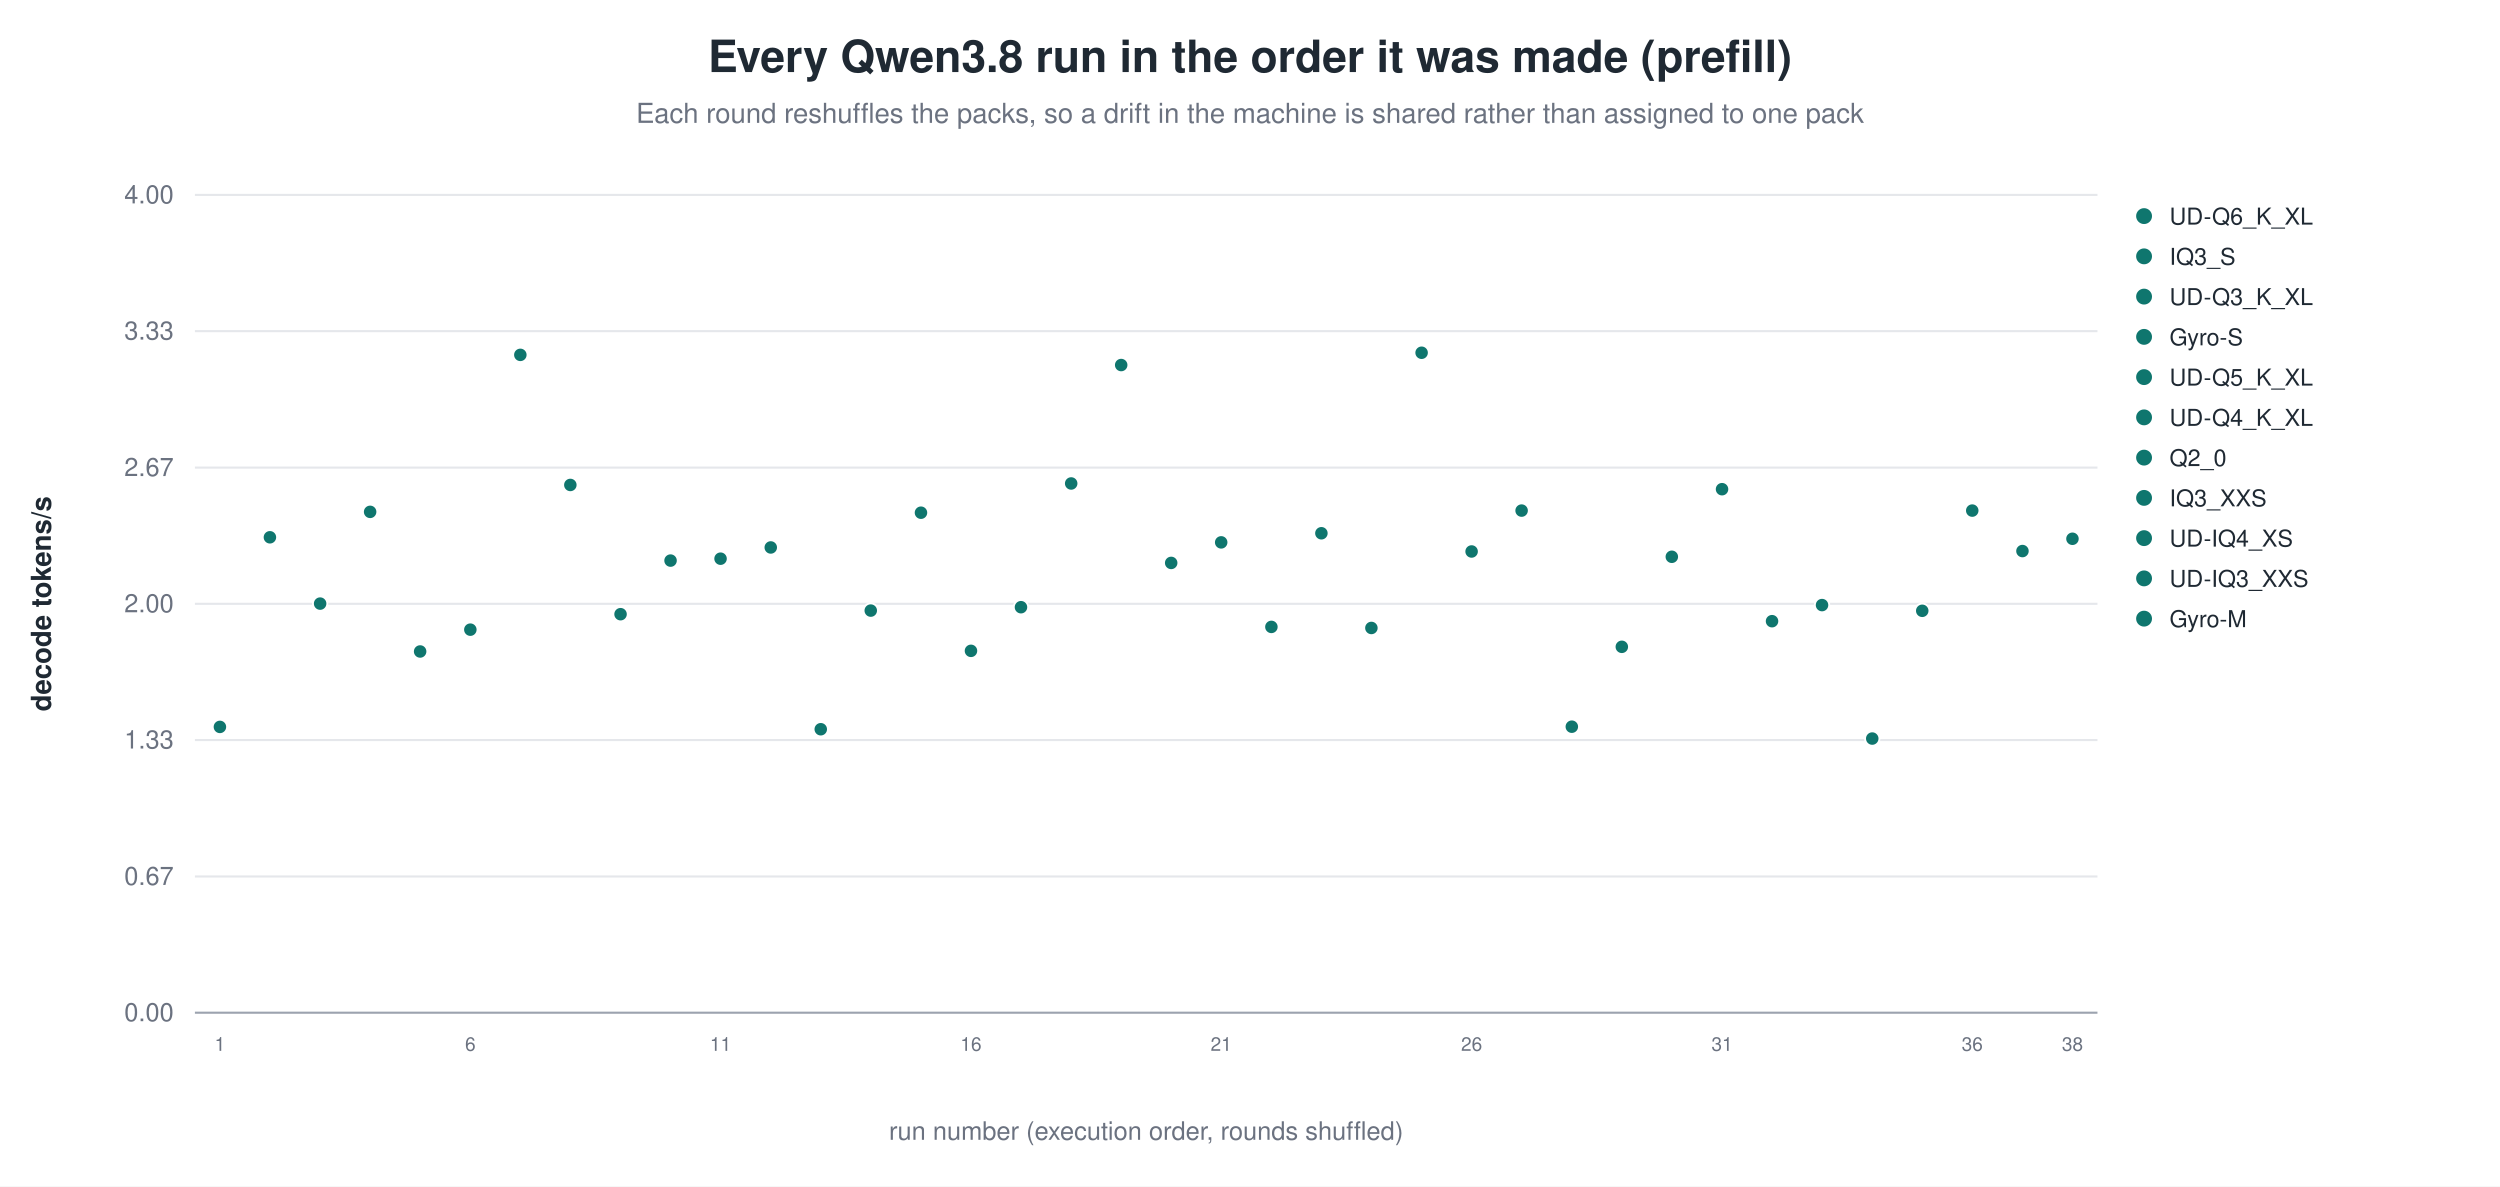
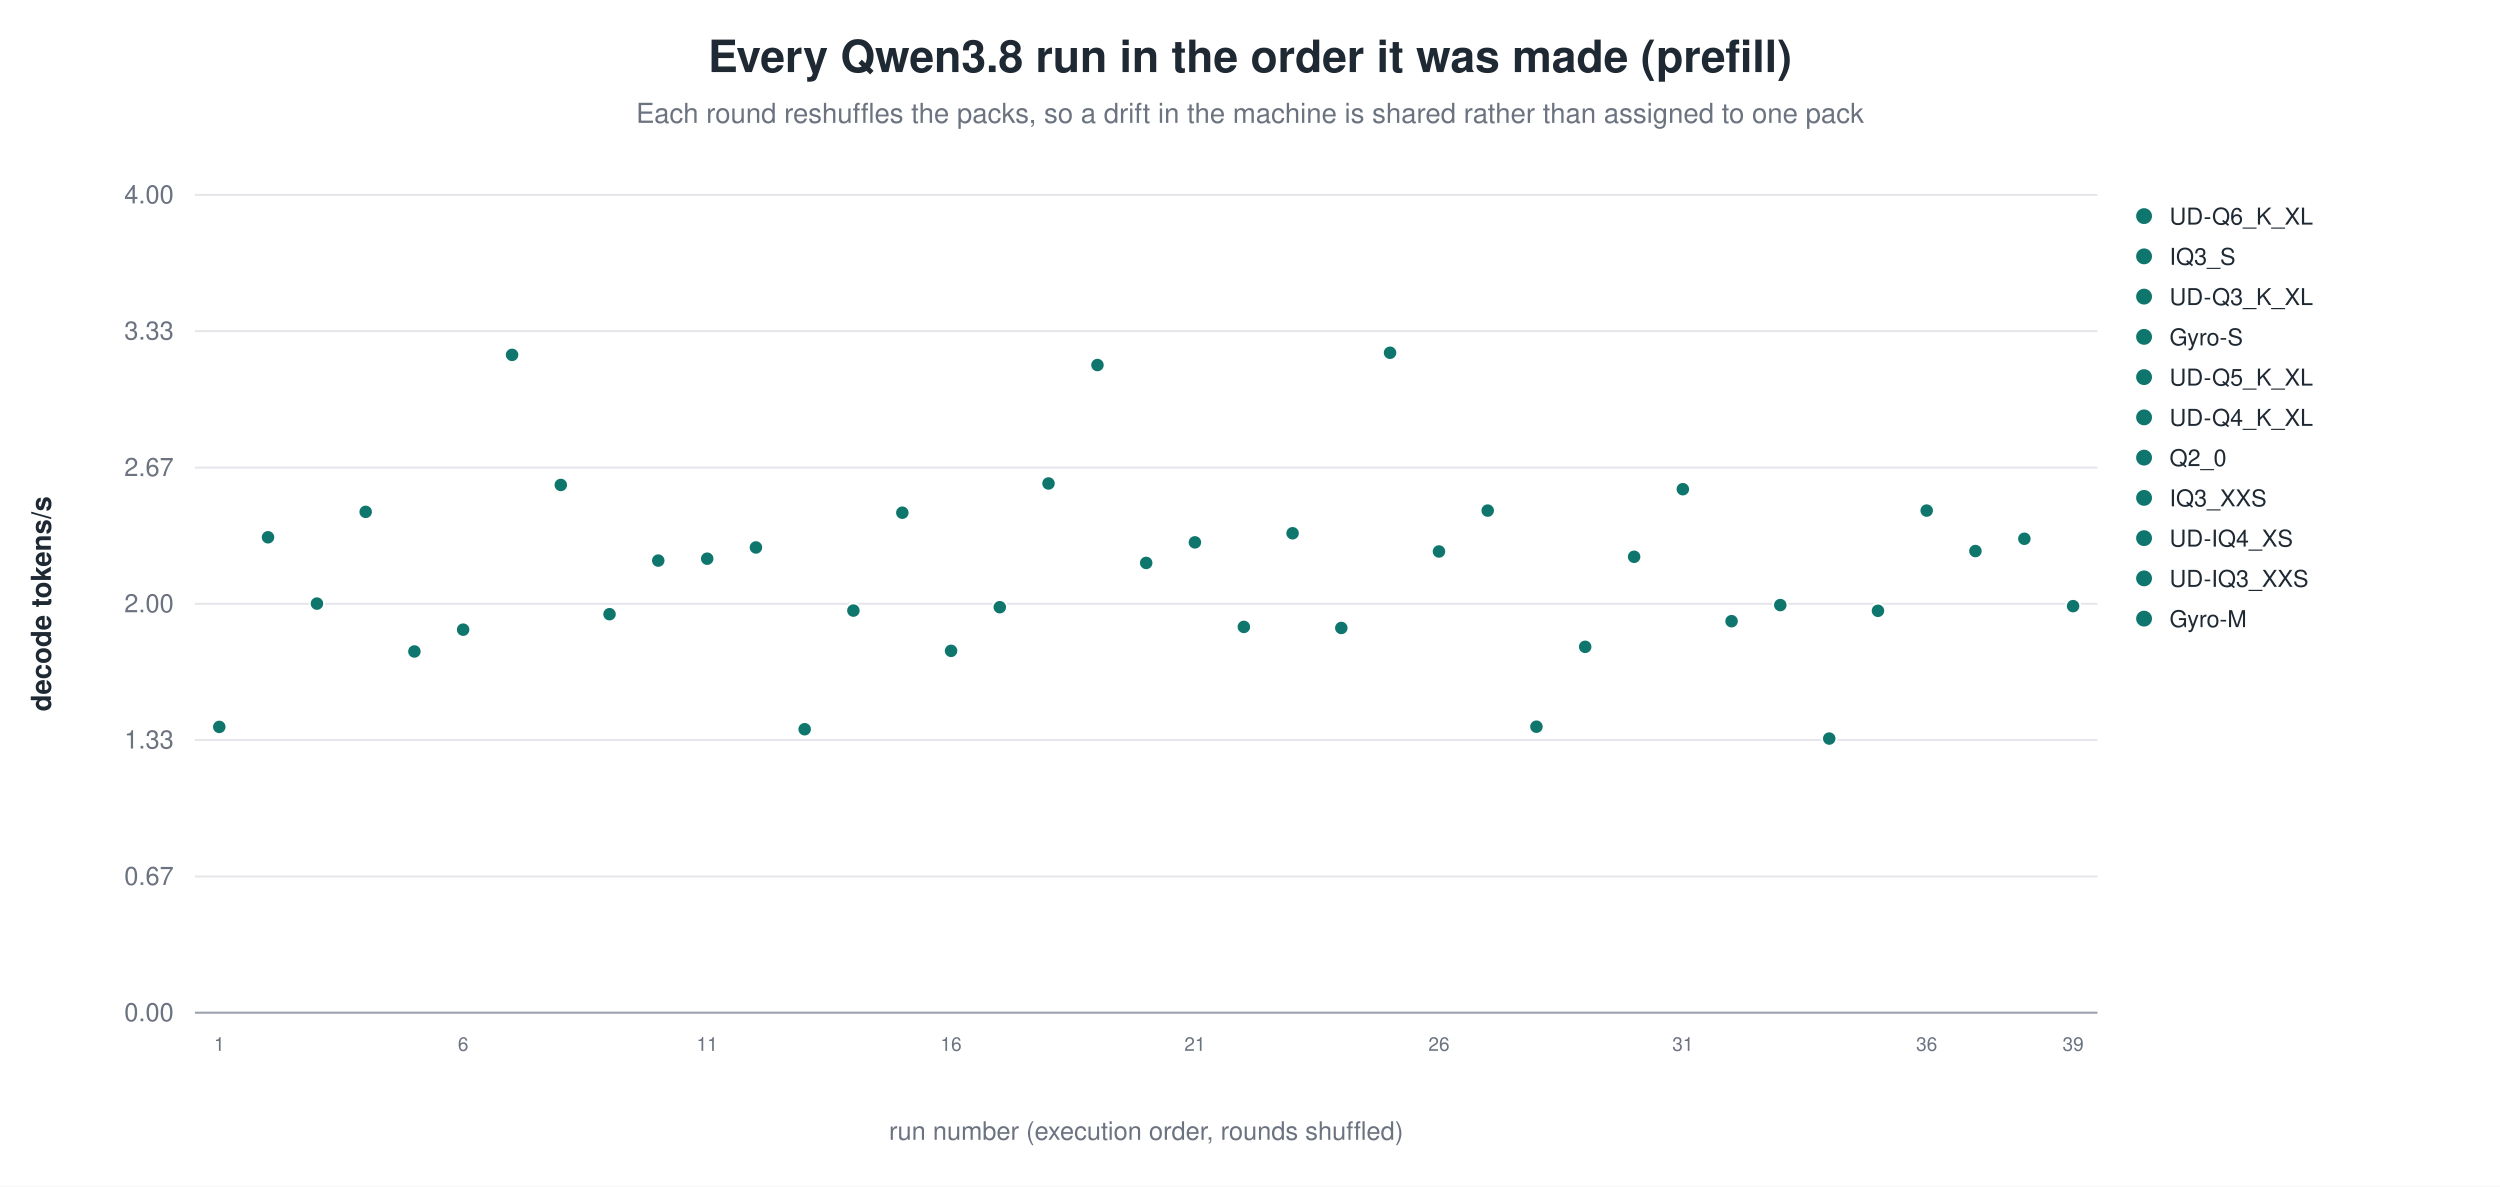
<svg xmlns="http://www.w3.org/2000/svg" width="1180" height="560" viewBox="0 0 1180 560" role="img" aria-label="Every Qwen3.8 run in the order it was made (prefill)">
  <rect width="1180" height="560" fill="white" />
  <text x="590.0" y="34" text-anchor="middle" font-family="Helvetica, Arial, sans-serif" font-size="21" font-weight="600" fill="#1f2933">Every Qwen3.8 run in the order it was made (prefill)</text>
  <text x="590.0" y="58" text-anchor="middle" font-family="Helvetica, Arial, sans-serif" font-size="13" fill="#6b7280">Each round reshuffles the packs, so a drift in the machine is shared rather than assigned to one pack</text>
  <line x1="92.0" y1="478.0" x2="990.0" y2="478.0" stroke="#9ca3af" stroke-width="1.0" />
  <text x="82.0" y="482.0" text-anchor="end" font-family="Helvetica, Arial, sans-serif" font-size="12" fill="#6b7280" font-weight="400">0.00</text>
  <line x1="92.0" y1="413.7" x2="990.0" y2="413.7" stroke="#e5e7eb" stroke-width="1.0" />
  <text x="82.0" y="417.7" text-anchor="end" font-family="Helvetica, Arial, sans-serif" font-size="12" fill="#6b7280" font-weight="400">0.67</text>
  <line x1="92.0" y1="349.3" x2="990.0" y2="349.3" stroke="#e5e7eb" stroke-width="1.0" />
  <text x="82.0" y="353.3" text-anchor="end" font-family="Helvetica, Arial, sans-serif" font-size="12" fill="#6b7280" font-weight="400">1.33</text>
  <line x1="92.0" y1="285.0" x2="990.0" y2="285.0" stroke="#e5e7eb" stroke-width="1.0" />
  <text x="82.0" y="289.0" text-anchor="end" font-family="Helvetica, Arial, sans-serif" font-size="12" fill="#6b7280" font-weight="400">2.00</text>
  <line x1="92.0" y1="220.7" x2="990.0" y2="220.7" stroke="#e5e7eb" stroke-width="1.0" />
  <text x="82.0" y="224.7" text-anchor="end" font-family="Helvetica, Arial, sans-serif" font-size="12" fill="#6b7280" font-weight="400">2.67</text>
  <line x1="92.0" y1="156.3" x2="990.0" y2="156.3" stroke="#e5e7eb" stroke-width="1.0" />
  <text x="82.0" y="160.3" text-anchor="end" font-family="Helvetica, Arial, sans-serif" font-size="12" fill="#6b7280" font-weight="400">3.33</text>
  <line x1="92.0" y1="92.0" x2="990.0" y2="92.0" stroke="#e5e7eb" stroke-width="1.0" />
  <text x="82.0" y="96.0" text-anchor="end" font-family="Helvetica, Arial, sans-serif" font-size="12" fill="#6b7280" font-weight="400">4.00</text>
  <text x="24.0" y="285.0" text-anchor="middle" font-family="Helvetica, Arial, sans-serif" font-size="13" fill="#1f2933" font-weight="600" transform="rotate(-90.0 24.0 285.0)">decode tokens/s</text>
-   <circle cx="103.8" cy="343.1" r="3.4" fill="#0f766e" stroke="white" stroke-width="0.9" opacity="1.00" />
-   <text x="103.8" y="496.0" text-anchor="middle" font-family="Helvetica, Arial, sans-serif" font-size="9" fill="#6b7280" font-weight="400">1</text>
-   <circle cx="127.4" cy="253.6" r="3.4" fill="#0f766e" stroke="white" stroke-width="0.9" opacity="1.00" />
-   <circle cx="151.1" cy="284.9" r="3.4" fill="#0f766e" stroke="white" stroke-width="0.9" opacity="1.00" />
-   <circle cx="174.7" cy="241.6" r="3.4" fill="#0f766e" stroke="white" stroke-width="0.9" opacity="1.00" />
-   <circle cx="198.3" cy="307.5" r="3.4" fill="#0f766e" stroke="white" stroke-width="0.9" opacity="1.00" />
-   <circle cx="222.0" cy="297.2" r="3.4" fill="#0f766e" stroke="white" stroke-width="0.9" opacity="1.00" />
-   <text x="222.0" y="496.0" text-anchor="middle" font-family="Helvetica, Arial, sans-serif" font-size="9" fill="#6b7280" font-weight="400">6</text>
-   <circle cx="245.6" cy="167.5" r="3.4" fill="#0f766e" stroke="white" stroke-width="0.9" opacity="1.00" />
-   <circle cx="269.2" cy="228.9" r="3.4" fill="#0f766e" stroke="white" stroke-width="0.9" opacity="1.00" />
-   <circle cx="292.9" cy="289.9" r="3.4" fill="#0f766e" stroke="white" stroke-width="0.9" opacity="1.00" />
-   <circle cx="316.5" cy="264.6" r="3.4" fill="#0f766e" stroke="white" stroke-width="0.9" opacity="1.00" />
-   <circle cx="340.1" cy="263.7" r="3.4" fill="#0f766e" stroke="white" stroke-width="0.9" opacity="1.00" />
-   <text x="340.1" y="496.0" text-anchor="middle" font-family="Helvetica, Arial, sans-serif" font-size="9" fill="#6b7280" font-weight="400">11</text>
-   <circle cx="363.8" cy="258.4" r="3.4" fill="#0f766e" stroke="white" stroke-width="0.9" opacity="1.00" />
-   <circle cx="387.4" cy="344.2" r="3.4" fill="#0f766e" stroke="white" stroke-width="0.9" opacity="1.00" />
-   <circle cx="411.0" cy="288.2" r="3.4" fill="#0f766e" stroke="white" stroke-width="0.9" opacity="1.00" />
-   <circle cx="434.7" cy="242.0" r="3.4" fill="#0f766e" stroke="white" stroke-width="0.9" opacity="1.00" />
-   <circle cx="458.3" cy="307.2" r="3.4" fill="#0f766e" stroke="white" stroke-width="0.9" opacity="1.00" />
-   <text x="458.3" y="496.0" text-anchor="middle" font-family="Helvetica, Arial, sans-serif" font-size="9" fill="#6b7280" font-weight="400">16</text>
-   <circle cx="481.9" cy="286.6" r="3.4" fill="#0f766e" stroke="white" stroke-width="0.9" opacity="1.00" />
-   <circle cx="505.6" cy="228.2" r="3.4" fill="#0f766e" stroke="white" stroke-width="0.9" opacity="1.00" />
-   <circle cx="529.2" cy="172.3" r="3.4" fill="#0f766e" stroke="white" stroke-width="0.9" opacity="1.00" />
-   <circle cx="552.8" cy="265.7" r="3.4" fill="#0f766e" stroke="white" stroke-width="0.9" opacity="1.00" />
-   <circle cx="576.4" cy="256.0" r="3.4" fill="#0f766e" stroke="white" stroke-width="0.9" opacity="1.00" />
-   <text x="576.4" y="496.0" text-anchor="middle" font-family="Helvetica, Arial, sans-serif" font-size="9" fill="#6b7280" font-weight="400">21</text>
-   <circle cx="600.1" cy="295.9" r="3.4" fill="#0f766e" stroke="white" stroke-width="0.9" opacity="1.00" />
-   <circle cx="623.7" cy="251.7" r="3.4" fill="#0f766e" stroke="white" stroke-width="0.9" opacity="1.00" />
-   <circle cx="647.3" cy="296.4" r="3.4" fill="#0f766e" stroke="white" stroke-width="0.9" opacity="1.00" />
-   <circle cx="671.0" cy="166.5" r="3.4" fill="#0f766e" stroke="white" stroke-width="0.9" opacity="1.00" />
-   <circle cx="694.6" cy="260.3" r="3.4" fill="#0f766e" stroke="white" stroke-width="0.9" opacity="1.00" />
-   <text x="694.6" y="496.0" text-anchor="middle" font-family="Helvetica, Arial, sans-serif" font-size="9" fill="#6b7280" font-weight="400">26</text>
-   <circle cx="718.2" cy="241.0" r="3.4" fill="#0f766e" stroke="white" stroke-width="0.9" opacity="1.00" />
-   <circle cx="741.9" cy="343.0" r="3.4" fill="#0f766e" stroke="white" stroke-width="0.9" opacity="1.00" />
-   <circle cx="765.5" cy="305.3" r="3.4" fill="#0f766e" stroke="white" stroke-width="0.9" opacity="1.00" />
-   <circle cx="789.1" cy="262.8" r="3.4" fill="#0f766e" stroke="white" stroke-width="0.9" opacity="1.00" />
-   <circle cx="812.8" cy="230.9" r="3.4" fill="#0f766e" stroke="white" stroke-width="0.9" opacity="1.00" />
-   <text x="812.8" y="496.0" text-anchor="middle" font-family="Helvetica, Arial, sans-serif" font-size="9" fill="#6b7280" font-weight="400">31</text>
-   <circle cx="836.4" cy="293.2" r="3.4" fill="#0f766e" stroke="white" stroke-width="0.9" opacity="1.00" />
-   <circle cx="860.0" cy="285.6" r="3.4" fill="#0f766e" stroke="white" stroke-width="0.9" opacity="1.00" />
-   <circle cx="883.7" cy="348.6" r="3.4" fill="#0f766e" stroke="white" stroke-width="0.9" opacity="1.00" />
-   <circle cx="907.3" cy="288.3" r="3.4" fill="#0f766e" stroke="white" stroke-width="0.9" opacity="1.00" />
-   <circle cx="930.9" cy="241.0" r="3.4" fill="#0f766e" stroke="white" stroke-width="0.9" opacity="1.00" />
-   <text x="930.9" y="496.0" text-anchor="middle" font-family="Helvetica, Arial, sans-serif" font-size="9" fill="#6b7280" font-weight="400">36</text>
-   <circle cx="954.6" cy="260.1" r="3.4" fill="#0f766e" stroke="white" stroke-width="0.9" opacity="1.00" />
-   <circle cx="978.2" cy="254.3" r="3.4" fill="#0f766e" stroke="white" stroke-width="0.9" opacity="1.00" />
-   <text x="978.2" y="496.0" text-anchor="middle" font-family="Helvetica, Arial, sans-serif" font-size="9" fill="#6b7280" font-weight="400">38</text>
+   <circle cx="103.5" cy="343.1" r="3.4" fill="#0f766e" stroke="white" stroke-width="0.9" opacity="1.00" />
+   <text x="103.5" y="496.0" text-anchor="middle" font-family="Helvetica, Arial, sans-serif" font-size="9" fill="#6b7280" font-weight="400">1</text>
+   <circle cx="126.5" cy="253.6" r="3.4" fill="#0f766e" stroke="white" stroke-width="0.9" opacity="1.00" />
+   <circle cx="149.6" cy="284.9" r="3.4" fill="#0f766e" stroke="white" stroke-width="0.9" opacity="1.00" />
+   <circle cx="172.6" cy="241.6" r="3.4" fill="#0f766e" stroke="white" stroke-width="0.9" opacity="1.00" />
+   <circle cx="195.6" cy="307.5" r="3.4" fill="#0f766e" stroke="white" stroke-width="0.9" opacity="1.00" />
+   <circle cx="218.6" cy="297.2" r="3.4" fill="#0f766e" stroke="white" stroke-width="0.9" opacity="1.00" />
+   <text x="218.6" y="496.0" text-anchor="middle" font-family="Helvetica, Arial, sans-serif" font-size="9" fill="#6b7280" font-weight="400">6</text>
+   <circle cx="241.7" cy="167.5" r="3.4" fill="#0f766e" stroke="white" stroke-width="0.9" opacity="1.00" />
+   <circle cx="264.7" cy="228.9" r="3.4" fill="#0f766e" stroke="white" stroke-width="0.9" opacity="1.00" />
+   <circle cx="287.7" cy="289.9" r="3.4" fill="#0f766e" stroke="white" stroke-width="0.9" opacity="1.00" />
+   <circle cx="310.7" cy="264.6" r="3.4" fill="#0f766e" stroke="white" stroke-width="0.9" opacity="1.00" />
+   <circle cx="333.8" cy="263.7" r="3.4" fill="#0f766e" stroke="white" stroke-width="0.9" opacity="1.00" />
+   <text x="333.8" y="496.0" text-anchor="middle" font-family="Helvetica, Arial, sans-serif" font-size="9" fill="#6b7280" font-weight="400">11</text>
+   <circle cx="356.8" cy="258.4" r="3.4" fill="#0f766e" stroke="white" stroke-width="0.9" opacity="1.00" />
+   <circle cx="379.8" cy="344.2" r="3.4" fill="#0f766e" stroke="white" stroke-width="0.9" opacity="1.00" />
+   <circle cx="402.8" cy="288.2" r="3.4" fill="#0f766e" stroke="white" stroke-width="0.9" opacity="1.00" />
+   <circle cx="425.9" cy="242.0" r="3.4" fill="#0f766e" stroke="white" stroke-width="0.9" opacity="1.00" />
+   <circle cx="448.9" cy="307.2" r="3.4" fill="#0f766e" stroke="white" stroke-width="0.9" opacity="1.00" />
+   <text x="448.9" y="496.0" text-anchor="middle" font-family="Helvetica, Arial, sans-serif" font-size="9" fill="#6b7280" font-weight="400">16</text>
+   <circle cx="471.9" cy="286.6" r="3.4" fill="#0f766e" stroke="white" stroke-width="0.9" opacity="1.00" />
+   <circle cx="494.9" cy="228.2" r="3.4" fill="#0f766e" stroke="white" stroke-width="0.9" opacity="1.00" />
+   <circle cx="518.0" cy="172.3" r="3.4" fill="#0f766e" stroke="white" stroke-width="0.9" opacity="1.00" />
+   <circle cx="541.0" cy="265.7" r="3.4" fill="#0f766e" stroke="white" stroke-width="0.9" opacity="1.00" />
+   <circle cx="564.0" cy="256.0" r="3.4" fill="#0f766e" stroke="white" stroke-width="0.9" opacity="1.00" />
+   <text x="564.0" y="496.0" text-anchor="middle" font-family="Helvetica, Arial, sans-serif" font-size="9" fill="#6b7280" font-weight="400">21</text>
+   <circle cx="587.1" cy="295.9" r="3.4" fill="#0f766e" stroke="white" stroke-width="0.9" opacity="1.00" />
+   <circle cx="610.1" cy="251.7" r="3.4" fill="#0f766e" stroke="white" stroke-width="0.9" opacity="1.00" />
+   <circle cx="633.1" cy="296.4" r="3.4" fill="#0f766e" stroke="white" stroke-width="0.9" opacity="1.00" />
+   <circle cx="656.1" cy="166.5" r="3.4" fill="#0f766e" stroke="white" stroke-width="0.9" opacity="1.00" />
+   <circle cx="679.2" cy="260.3" r="3.4" fill="#0f766e" stroke="white" stroke-width="0.9" opacity="1.00" />
+   <text x="679.2" y="496.0" text-anchor="middle" font-family="Helvetica, Arial, sans-serif" font-size="9" fill="#6b7280" font-weight="400">26</text>
+   <circle cx="702.2" cy="241.0" r="3.4" fill="#0f766e" stroke="white" stroke-width="0.9" opacity="1.00" />
+   <circle cx="725.2" cy="343.0" r="3.4" fill="#0f766e" stroke="white" stroke-width="0.9" opacity="1.00" />
+   <circle cx="748.2" cy="305.3" r="3.4" fill="#0f766e" stroke="white" stroke-width="0.9" opacity="1.00" />
+   <circle cx="771.3" cy="262.8" r="3.4" fill="#0f766e" stroke="white" stroke-width="0.9" opacity="1.00" />
+   <circle cx="794.3" cy="230.9" r="3.4" fill="#0f766e" stroke="white" stroke-width="0.9" opacity="1.00" />
+   <text x="794.3" y="496.0" text-anchor="middle" font-family="Helvetica, Arial, sans-serif" font-size="9" fill="#6b7280" font-weight="400">31</text>
+   <circle cx="817.3" cy="293.2" r="3.4" fill="#0f766e" stroke="white" stroke-width="0.9" opacity="1.00" />
+   <circle cx="840.3" cy="285.6" r="3.4" fill="#0f766e" stroke="white" stroke-width="0.9" opacity="1.00" />
+   <circle cx="863.4" cy="348.6" r="3.4" fill="#0f766e" stroke="white" stroke-width="0.9" opacity="1.00" />
+   <circle cx="886.4" cy="288.3" r="3.4" fill="#0f766e" stroke="white" stroke-width="0.9" opacity="1.00" />
+   <circle cx="909.4" cy="241.0" r="3.4" fill="#0f766e" stroke="white" stroke-width="0.9" opacity="1.00" />
+   <text x="909.4" y="496.0" text-anchor="middle" font-family="Helvetica, Arial, sans-serif" font-size="9" fill="#6b7280" font-weight="400">36</text>
+   <circle cx="932.4" cy="260.1" r="3.4" fill="#0f766e" stroke="white" stroke-width="0.9" opacity="1.00" />
+   <circle cx="955.5" cy="254.3" r="3.4" fill="#0f766e" stroke="white" stroke-width="0.9" opacity="1.00" />
+   <circle cx="978.5" cy="286.1" r="3.4" fill="#0f766e" stroke="white" stroke-width="0.9" opacity="1.00" />
+   <text x="978.5" y="496.0" text-anchor="middle" font-family="Helvetica, Arial, sans-serif" font-size="9" fill="#6b7280" font-weight="400">39</text>
  <circle cx="1012.0" cy="102.0" r="4.2" fill="#0f766e" stroke="white" stroke-width="0.9" opacity="1.00" />
  <text x="1024.0" y="106.0" text-anchor="start" font-family="Helvetica, Arial, sans-serif" font-size="11" fill="#1f2933" font-weight="400">UD-Q6_K_XL</text>
  <circle cx="1012.0" cy="121.0" r="4.2" fill="#0f766e" stroke="white" stroke-width="0.9" opacity="1.00" />
  <text x="1024.0" y="125.0" text-anchor="start" font-family="Helvetica, Arial, sans-serif" font-size="11" fill="#1f2933" font-weight="400">IQ3_S</text>
  <circle cx="1012.0" cy="140.0" r="4.2" fill="#0f766e" stroke="white" stroke-width="0.9" opacity="1.00" />
  <text x="1024.0" y="144.0" text-anchor="start" font-family="Helvetica, Arial, sans-serif" font-size="11" fill="#1f2933" font-weight="400">UD-Q3_K_XL</text>
  <circle cx="1012.0" cy="159.0" r="4.2" fill="#0f766e" stroke="white" stroke-width="0.9" opacity="1.00" />
  <text x="1024.0" y="163.0" text-anchor="start" font-family="Helvetica, Arial, sans-serif" font-size="11" fill="#1f2933" font-weight="400">Gyro-S</text>
  <circle cx="1012.0" cy="178.0" r="4.2" fill="#0f766e" stroke="white" stroke-width="0.9" opacity="1.00" />
  <text x="1024.0" y="182.0" text-anchor="start" font-family="Helvetica, Arial, sans-serif" font-size="11" fill="#1f2933" font-weight="400">UD-Q5_K_XL</text>
  <circle cx="1012.0" cy="197.0" r="4.2" fill="#0f766e" stroke="white" stroke-width="0.9" opacity="1.00" />
  <text x="1024.0" y="201.0" text-anchor="start" font-family="Helvetica, Arial, sans-serif" font-size="11" fill="#1f2933" font-weight="400">UD-Q4_K_XL</text>
  <circle cx="1012.0" cy="216.0" r="4.2" fill="#0f766e" stroke="white" stroke-width="0.9" opacity="1.00" />
  <text x="1024.0" y="220.0" text-anchor="start" font-family="Helvetica, Arial, sans-serif" font-size="11" fill="#1f2933" font-weight="400">Q2_0</text>
  <circle cx="1012.0" cy="235.0" r="4.2" fill="#0f766e" stroke="white" stroke-width="0.9" opacity="1.00" />
  <text x="1024.0" y="239.0" text-anchor="start" font-family="Helvetica, Arial, sans-serif" font-size="11" fill="#1f2933" font-weight="400">IQ3_XXS</text>
  <circle cx="1012.0" cy="254.0" r="4.2" fill="#0f766e" stroke="white" stroke-width="0.9" opacity="1.00" />
  <text x="1024.0" y="258.0" text-anchor="start" font-family="Helvetica, Arial, sans-serif" font-size="11" fill="#1f2933" font-weight="400">UD-IQ4_XS</text>
  <circle cx="1012.0" cy="273.0" r="4.2" fill="#0f766e" stroke="white" stroke-width="0.9" opacity="1.00" />
  <text x="1024.0" y="277.0" text-anchor="start" font-family="Helvetica, Arial, sans-serif" font-size="11" fill="#1f2933" font-weight="400">UD-IQ3_XXS</text>
  <circle cx="1012.0" cy="292.0" r="4.2" fill="#0f766e" stroke="white" stroke-width="0.9" opacity="1.00" />
  <text x="1024.0" y="296.0" text-anchor="start" font-family="Helvetica, Arial, sans-serif" font-size="11" fill="#1f2933" font-weight="400">Gyro-M</text>
  <text x="541.0" y="538.0" text-anchor="middle" font-family="Helvetica, Arial, sans-serif" font-size="12" fill="#6b7280" font-weight="400">run number (execution order, rounds shuffled)</text>
</svg>
